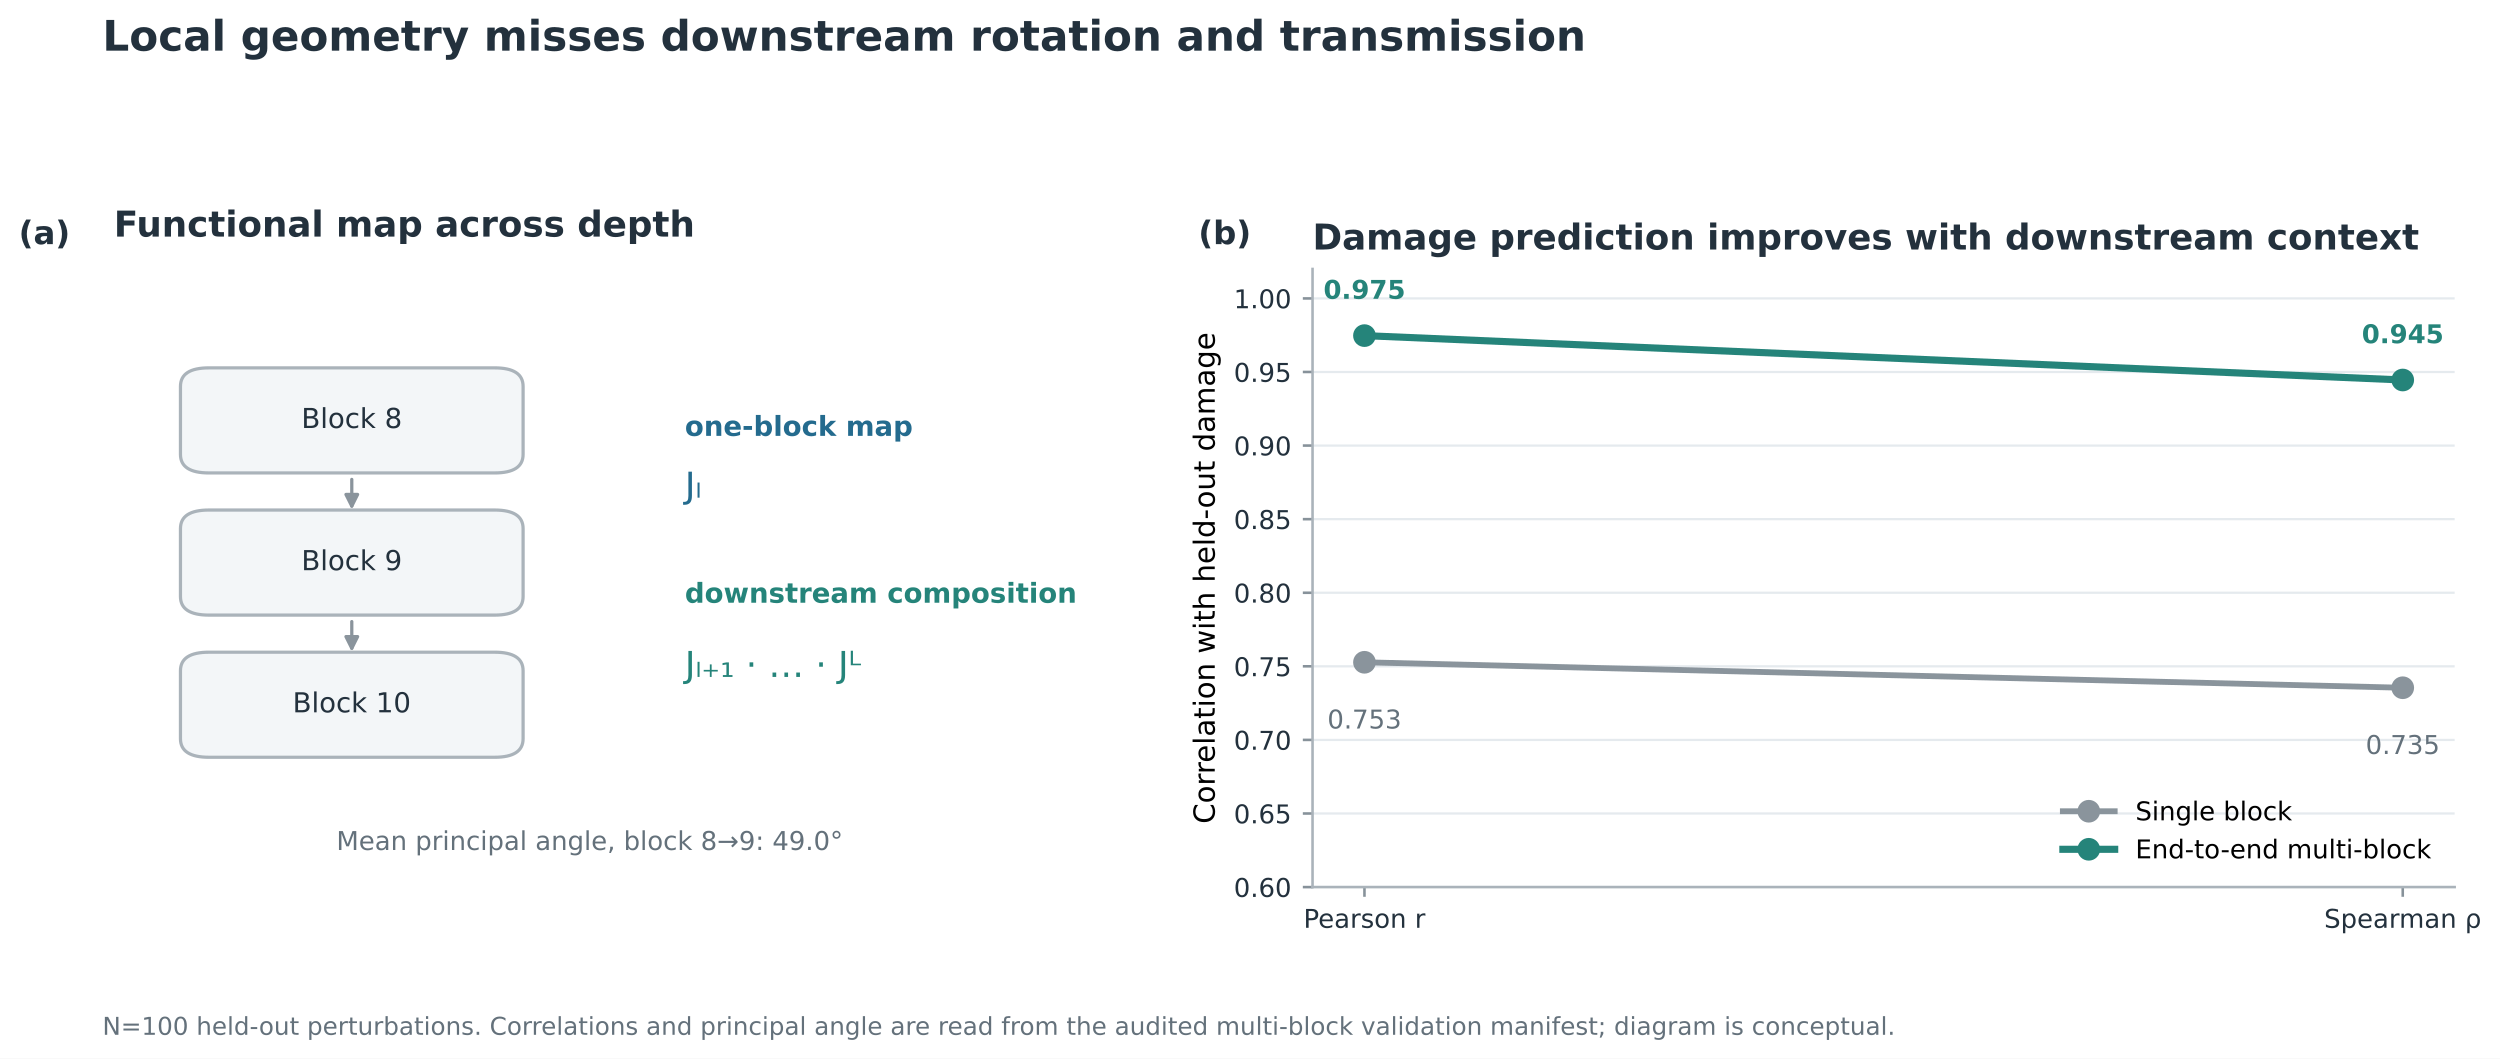
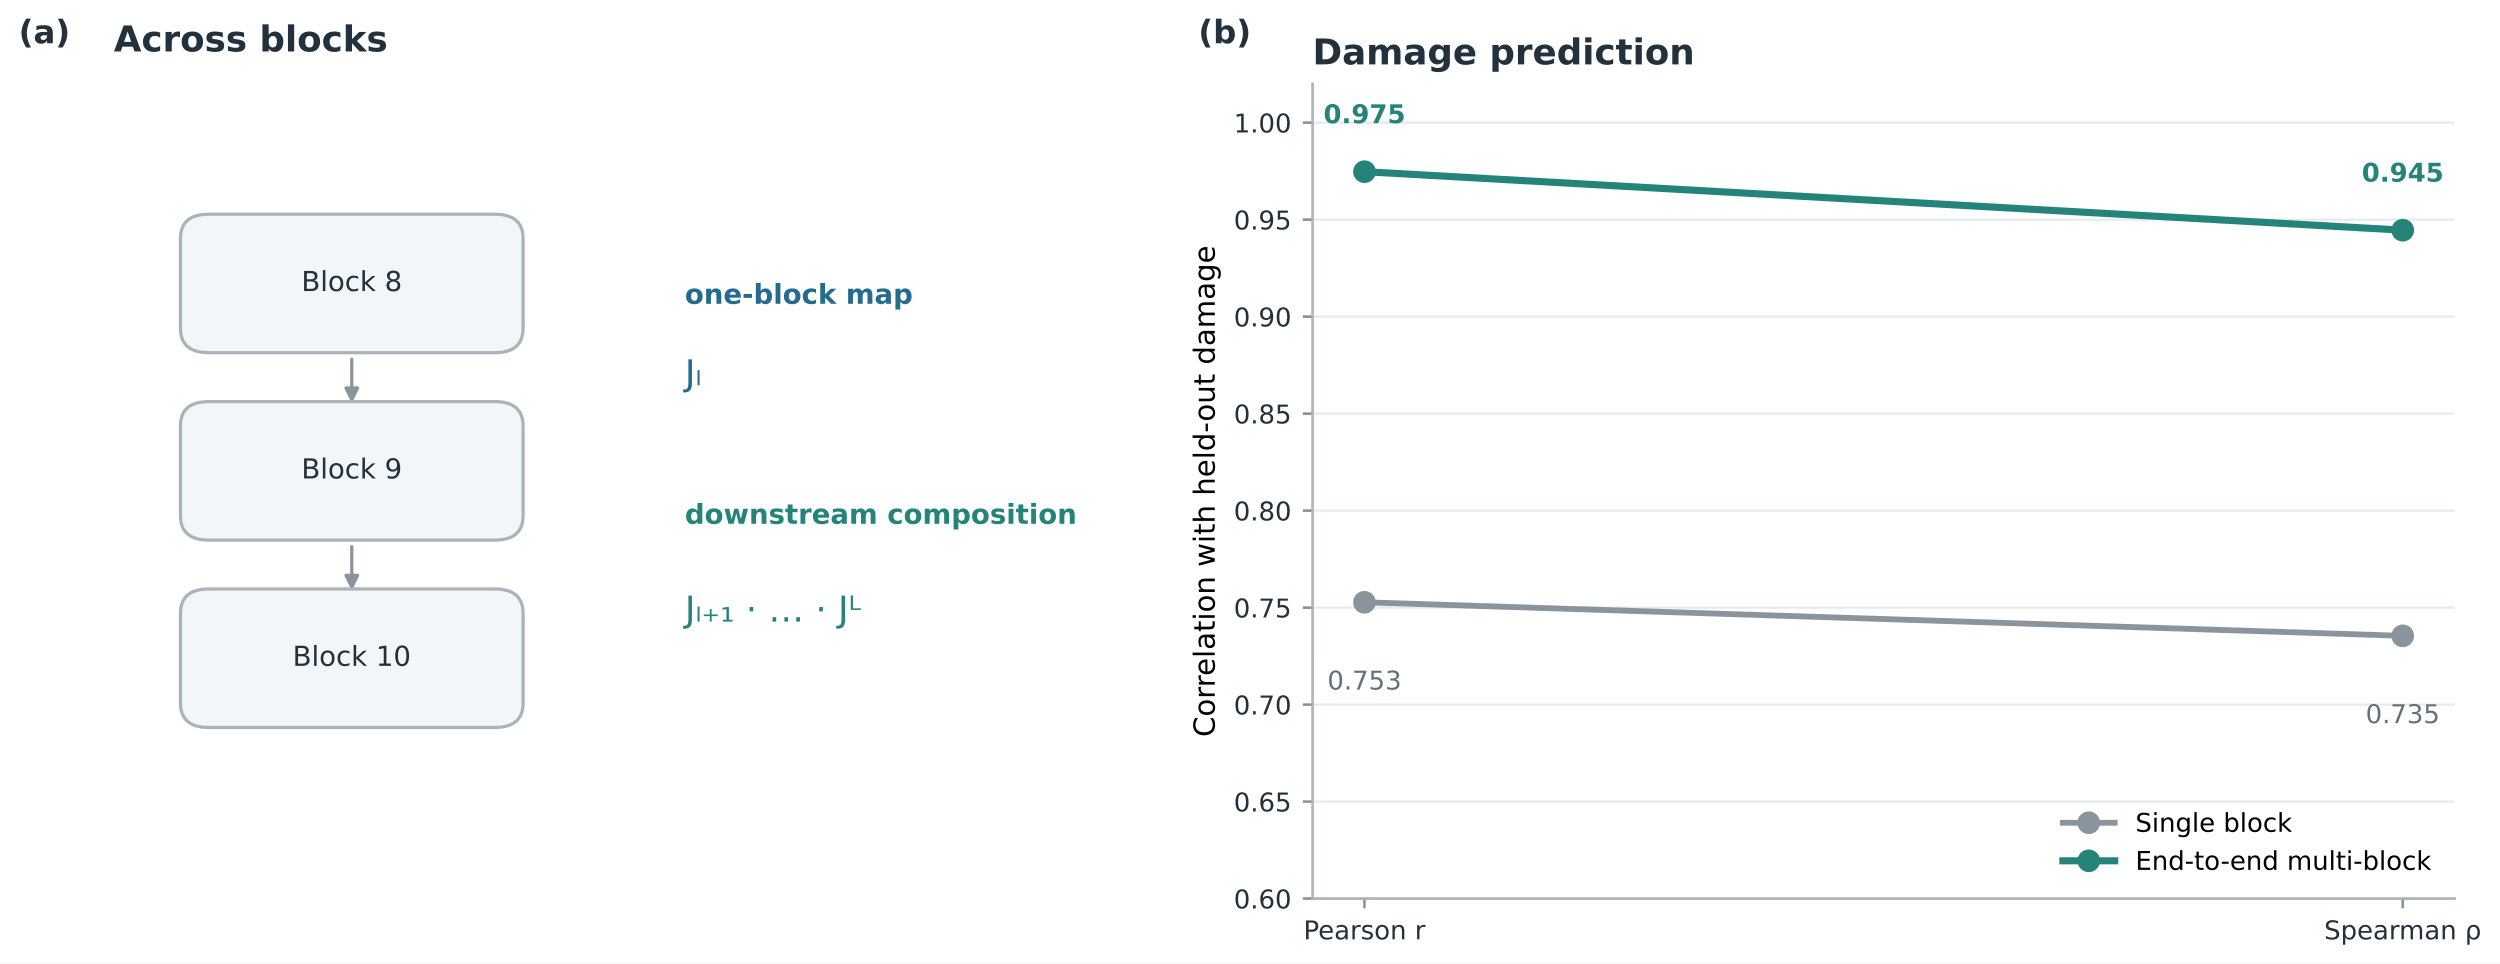
- <svg xmlns="http://www.w3.org/2000/svg" xmlns:xlink="http://www.w3.org/1999/xlink" width="771.627pt" height="326.736pt" viewBox="0 0 771.627 326.736" version="1.1">
+ <svg xmlns="http://www.w3.org/2000/svg" xmlns:xlink="http://www.w3.org/1999/xlink" width="771.627pt" height="297.353pt" viewBox="0 0 771.627 297.353" version="1.1">
  <defs>
    <style type="text/css">*{stroke-linejoin: round; stroke-linecap: butt}</style>
  </defs>
  <g id="figure_1">
    <g id="patch_1">
-       <path d="M 0 326.736 L 771.627 326.736 L 771.627 0 L 0 0 z " style="fill: #ffffff" />
+       <path d="M 0 297.353 L 771.627 297.353 L 771.627 0 L 0 0 z " style="fill: #ffffff" />
    </g>
    <g id="axes_1">
      <g id="patch_2">
-         <path d="M 64.512 145.975 L 152.641 145.975 Q 161.454 145.975 161.454 140.252 L 161.454 119.267 Q 161.454 113.543 152.641 113.543 L 64.512 113.543 Q 55.699 113.543 55.699 119.267 L 55.699 140.252 Q 55.699 145.975 64.512 145.975 z " clip-path="url(#pc69ae140b9)" style="fill: #f3f6f8; stroke: #aab3ba; stroke-linejoin: miter" />
+         <path d="M 64.512 108.864 L 152.641 108.864 Q 161.454 108.864 161.454 101.32 L 161.454 73.658 Q 161.454 66.114 152.641 66.114 L 64.512 66.114 Q 55.699 66.114 55.699 73.658 L 55.699 101.32 Q 55.699 108.864 64.512 108.864 z " clip-path="url(#pdeb6376e06)" style="fill: #f3f6f8; stroke: #aab3ba; stroke-linejoin: miter" />
      </g>
      <g id="patch_3">
-         <path d="M 108.577 147.974 Q 108.577 152.652 108.577 156.213 " clip-path="url(#pc69ae140b9)" style="fill: none; stroke: #8a949c; stroke-linecap: round" />
-         <path d="M 110.377 152.613 L 108.577 156.213 L 106.777 152.613 z " clip-path="url(#pc69ae140b9)" style="fill: #8a949c; stroke: #8a949c; stroke-linecap: round" />
+         <path d="M 108.577 110.862 Q 108.577 117.665 108.577 123.349 " clip-path="url(#pdeb6376e06)" style="fill: none; stroke: #8a949c; stroke-linecap: round" />
+         <path d="M 110.377 119.749 L 108.577 123.349 L 106.777 119.749 z " clip-path="url(#pdeb6376e06)" style="fill: #8a949c; stroke: #8a949c; stroke-linecap: round" />
      </g>
      <g id="patch_4">
-         <path d="M 64.512 189.854 L 152.641 189.854 Q 161.454 189.854 161.454 184.131 L 161.454 163.145 Q 161.454 157.422 152.641 157.422 L 64.512 157.422 Q 55.699 157.422 55.699 163.145 L 55.699 184.131 Q 55.699 189.854 64.512 189.854 z " clip-path="url(#pc69ae140b9)" style="fill: #f3f6f8; stroke: #aab3ba; stroke-linejoin: miter" />
+         <path d="M 64.512 166.703 L 152.641 166.703 Q 161.454 166.703 161.454 159.159 L 161.454 131.497 Q 161.454 123.952 152.641 123.952 L 64.512 123.952 Q 55.699 123.952 55.699 131.497 L 55.699 159.159 Q 55.699 166.703 64.512 166.703 z " clip-path="url(#pdeb6376e06)" style="fill: #f3f6f8; stroke: #aab3ba; stroke-linejoin: miter" />
      </g>
      <g id="patch_5">
-         <path d="M 108.577 191.853 Q 108.577 196.531 108.577 200.092 " clip-path="url(#pc69ae140b9)" style="fill: none; stroke: #8a949c; stroke-linecap: round" />
-         <path d="M 110.377 196.492 L 108.577 200.092 L 106.777 196.492 z " clip-path="url(#pc69ae140b9)" style="fill: #8a949c; stroke: #8a949c; stroke-linecap: round" />
+         <path d="M 108.577 168.701 Q 108.577 175.503 108.577 181.188 " clip-path="url(#pdeb6376e06)" style="fill: none; stroke: #8a949c; stroke-linecap: round" />
+         <path d="M 110.377 177.588 L 108.577 181.188 L 106.777 177.588 z " clip-path="url(#pdeb6376e06)" style="fill: #8a949c; stroke: #8a949c; stroke-linecap: round" />
      </g>
      <g id="patch_6">
-         <path d="M 64.512 233.733 L 152.641 233.733 Q 161.454 233.733 161.454 228.009 L 161.454 207.024 Q 161.454 201.301 152.641 201.301 L 64.512 201.301 Q 55.699 201.301 55.699 207.024 L 55.699 228.009 Q 55.699 233.733 64.512 233.733 z " clip-path="url(#pc69ae140b9)" style="fill: #f3f6f8; stroke: #aab3ba; stroke-linejoin: miter" />
+         <path d="M 64.512 224.542 L 152.641 224.542 Q 161.454 224.542 161.454 216.997 L 161.454 189.335 Q 161.454 181.791 152.641 181.791 L 64.512 181.791 Q 55.699 181.791 55.699 189.335 L 55.699 216.997 Q 55.699 224.542 64.512 224.542 z " clip-path="url(#pdeb6376e06)" style="fill: #f3f6f8; stroke: #aab3ba; stroke-linejoin: miter" />
      </g>
      <g id="text_1">
-         <text style="font-weight: 700; font-size: 10px; font-family: 'DejaVu Sans'; text-anchor: start; fill: #23313d" x="5.76" y="75.355" transform="rotate(-0 5.76 75.35515)">(a)</text>
+         <text style="font-weight: 700; font-size: 10px; font-family: 'DejaVu Sans'; text-anchor: start; fill: #23313d" x="5.76" y="13.358" transform="rotate(-0 5.76 13.35844)">(a)</text>
      </g>
      <g id="text_2">
-         <text style="font-size: 8.5px; font-family: 'DejaVu Sans'; text-anchor: middle; fill: #23313d" x="108.577" y="132.105" transform="rotate(-0 108.5766 132.1047)">Block 8</text>
+         <text style="font-size: 8.5px; font-family: 'DejaVu Sans'; text-anchor: middle; fill: #23313d" x="108.577" y="89.834" transform="rotate(-0 108.5766 89.83423)">Block 8</text>
      </g>
      <g id="text_3">
-         <text style="font-size: 8.5px; font-family: 'DejaVu Sans'; text-anchor: middle; fill: #23313d" x="108.577" y="175.983" transform="rotate(-0 108.5766 175.9835)">Block 9</text>
+         <text style="font-size: 8.5px; font-family: 'DejaVu Sans'; text-anchor: middle; fill: #23313d" x="108.577" y="147.673" transform="rotate(-0 108.5766 147.673)">Block 9</text>
      </g>
      <g id="text_4">
-         <text style="font-size: 8.5px; font-family: 'DejaVu Sans'; text-anchor: middle; fill: #23313d" x="108.577" y="219.862" transform="rotate(-0 108.5766 219.8622)">Block 10</text>
+         <text style="font-size: 8.5px; font-family: 'DejaVu Sans'; text-anchor: middle; fill: #23313d" x="108.577" y="205.512" transform="rotate(-0 108.5766 205.5119)">Block 10</text>
      </g>
      <g id="text_5">
-         <text style="font-weight: 600; font-size: 8.5px; font-family: 'DejaVu Sans'; text-anchor: start; fill: #246b8e" x="211.393" y="134.529" transform="rotate(-0 211.3931 134.5287)">one-block map</text>
+         <text style="font-weight: 600; font-size: 8.5px; font-family: 'DejaVu Sans'; text-anchor: start; fill: #246b8e" x="211.393" y="93.776" transform="rotate(-0 211.3931 93.77559)">one-block map</text>
      </g>
      <g id="text_6">
-         <text style="font-size: 11px; font-family: 'DejaVu Sans'; text-anchor: start; fill: #246b8e" x="211.393" y="153.606" transform="rotate(-0 211.3931 153.6064)">Jₗ</text>
+         <text style="font-size: 11px; font-family: 'DejaVu Sans'; text-anchor: start; fill: #246b8e" x="211.393" y="118.923" transform="rotate(-0 211.3931 118.9229)">Jₗ</text>
      </g>
      <g id="text_7">
-         <text style="font-weight: 600; font-size: 8.5px; font-family: 'DejaVu Sans'; text-anchor: start; fill: #25847a" x="211.393" y="186.039" transform="rotate(-0 211.3931 186.0385)">downstream composition</text>
+         <text style="font-weight: 600; font-size: 8.5px; font-family: 'DejaVu Sans'; text-anchor: start; fill: #25847a" x="211.393" y="161.673" transform="rotate(-0 211.3931 161.6733)">downstream composition</text>
      </g>
      <g id="text_8">
-         <text style="font-size: 11px; font-family: 'DejaVu Sans'; text-anchor: start; fill: #25847a" x="211.393" y="208.932" transform="rotate(-0 211.3931 208.9318)">Jₗ₊₁ · … · Jᴸ</text>
+         <text style="font-size: 11px; font-family: 'DejaVu Sans'; text-anchor: start; fill: #25847a" x="211.393" y="191.85" transform="rotate(-0 211.3931 191.8501)">Jₗ₊₁ · … · Jᴸ</text>
      </g>
      <g id="text_9">
-         <text style="font-size: 8px; font-family: 'DejaVu Sans'; text-anchor: middle; fill: #64717b" x="182.017" y="262.349" transform="rotate(-0 182.017 262.3494)">Mean principal angle, block 8→9: 49.0°</text>
-       </g>
-       <g id="text_10">
-         <text style="font-weight: 600; font-size: 11px; font-family: 'DejaVu Sans'; text-anchor: start; fill: #23313d" x="35.136" y="73.019" transform="rotate(-0 35.13616 73.01888)">Functional map across depth</text>
+         <text style="font-weight: 600; font-size: 11px; font-family: 'DejaVu Sans'; text-anchor: start; fill: #23313d" x="35.136" y="15.878" transform="rotate(-0 35.13616 15.87785)">Across blocks</text>
      </g>
    </g>
    <g id="axes_2">
      <g id="patch_7">
-         <path d="M 405.118 273.796 L 757.632 273.796 L 757.632 83.019 L 405.118 83.019 z " style="fill: #ffffff" />
+         <path d="M 405.118 277.351 L 757.632 277.351 L 757.632 25.878 L 405.118 25.878 z " style="fill: #ffffff" />
      </g>
      <g id="matplotlib.axis_1">
        <g id="xtick_1">
          <g id="line2d_1">
            <defs>
-               <path id="m812addddfc" d="M 0 0 L 0 3 " style="stroke: #87929a; stroke-width: 0.8" />
+               <path id="m1e03ec695a" d="M 0 0 L 0 3 " style="stroke: #87929a; stroke-width: 0.8" />
            </defs>
            <g>
-               <use xlink:href="#m812addddfc" x="421.141" y="273.796" style="fill: #87929a; stroke: #87929a; stroke-width: 0.8" />
-             </g>
-           </g>
-           <g id="text_11">
-             <text style="font-size: 8px; font-family: 'DejaVu Sans'; text-anchor: middle; fill: #23313d" x="421.141" y="286.375" transform="rotate(-0 421.1412 286.3748)">Pearson r</text>
+               <use xlink:href="#m1e03ec695a" x="421.141" y="277.351" style="fill: #87929a; stroke: #87929a; stroke-width: 0.8" />
+             </g>
+           </g>
+           <g id="text_10">
+             <text style="font-size: 8px; font-family: 'DejaVu Sans'; text-anchor: middle; fill: #23313d" x="421.141" y="289.93" transform="rotate(-0 421.1412 289.9297)">Pearson r</text>
          </g>
        </g>
        <g id="xtick_2">
          <g id="line2d_2">
            <g>
-               <use xlink:href="#m812addddfc" x="741.608" y="273.796" style="fill: #87929a; stroke: #87929a; stroke-width: 0.8" />
-             </g>
-           </g>
-           <g id="text_12">
-             <text style="font-size: 8px; font-family: 'DejaVu Sans'; text-anchor: middle; fill: #23313d" x="741.608" y="286.375" transform="rotate(-0 741.6085 286.3748)">Spearman ρ</text>
+               <use xlink:href="#m1e03ec695a" x="741.608" y="277.351" style="fill: #87929a; stroke: #87929a; stroke-width: 0.8" />
+             </g>
+           </g>
+           <g id="text_11">
+             <text style="font-size: 8px; font-family: 'DejaVu Sans'; text-anchor: middle; fill: #23313d" x="741.608" y="289.93" transform="rotate(-0 741.6085 289.9297)">Spearman ρ</text>
          </g>
        </g>
      </g>
      <g id="matplotlib.axis_2">
        <g id="ytick_1">
          <g id="line2d_3">
-             <path d="M 405.118 273.796 L 757.632 273.796 " clip-path="url(#p94a9c736dd)" style="fill: none; stroke: #e5eaee; stroke-width: 0.7; stroke-linecap: square" />
+             <path d="M 405.118 277.351 L 757.632 277.351 " clip-path="url(#pe6ad4d03f5)" style="fill: none; stroke: #e5eaee; stroke-width: 0.7; stroke-linecap: square" />
          </g>
          <g id="line2d_4">
            <defs>
-               <path id="me7f405a76f" d="M 0 0 L -3 0 " style="stroke: #87929a; stroke-width: 0.8" />
+               <path id="m52e6c03fbc" d="M 0 0 L -3 0 " style="stroke: #87929a; stroke-width: 0.8" />
            </defs>
            <g>
-               <use xlink:href="#me7f405a76f" x="405.118" y="273.796" style="fill: #87929a; stroke: #87929a; stroke-width: 0.8" />
-             </g>
-           </g>
-           <g id="text_13">
-             <text style="font-size: 8px; font-family: 'DejaVu Sans'; text-anchor: end; fill: #23313d" x="398.618" y="276.835" transform="rotate(-0 398.6179 276.8354)">0.60</text>
+               <use xlink:href="#m52e6c03fbc" x="405.118" y="277.351" style="fill: #87929a; stroke: #87929a; stroke-width: 0.8" />
+             </g>
+           </g>
+           <g id="text_12">
+             <text style="font-size: 8px; font-family: 'DejaVu Sans'; text-anchor: end; fill: #23313d" x="398.618" y="280.39" transform="rotate(-0 398.6179 280.3903)">0.60</text>
          </g>
        </g>
        <g id="ytick_2">
          <g id="line2d_5">
-             <path d="M 405.118 251.084 L 757.632 251.084 " clip-path="url(#p94a9c736dd)" style="fill: none; stroke: #e5eaee; stroke-width: 0.7; stroke-linecap: square" />
+             <path d="M 405.118 247.414 L 757.632 247.414 " clip-path="url(#pe6ad4d03f5)" style="fill: none; stroke: #e5eaee; stroke-width: 0.7; stroke-linecap: square" />
          </g>
          <g id="line2d_6">
            <g>
-               <use xlink:href="#me7f405a76f" x="405.118" y="251.084" style="fill: #87929a; stroke: #87929a; stroke-width: 0.8" />
-             </g>
-           </g>
-           <g id="text_14">
-             <text style="font-size: 8px; font-family: 'DejaVu Sans'; text-anchor: end; fill: #23313d" x="398.618" y="254.124" transform="rotate(-0 398.6179 254.1238)">0.65</text>
+               <use xlink:href="#m52e6c03fbc" x="405.118" y="247.414" style="fill: #87929a; stroke: #87929a; stroke-width: 0.8" />
+             </g>
+           </g>
+           <g id="text_13">
+             <text style="font-size: 8px; font-family: 'DejaVu Sans'; text-anchor: end; fill: #23313d" x="398.618" y="250.453" transform="rotate(-0 398.6179 250.4531)">0.65</text>
          </g>
        </g>
        <g id="ytick_3">
          <g id="line2d_7">
-             <path d="M 405.118 228.373 L 757.632 228.373 " clip-path="url(#p94a9c736dd)" style="fill: none; stroke: #e5eaee; stroke-width: 0.7; stroke-linecap: square" />
+             <path d="M 405.118 217.476 L 757.632 217.476 " clip-path="url(#pe6ad4d03f5)" style="fill: none; stroke: #e5eaee; stroke-width: 0.7; stroke-linecap: square" />
          </g>
          <g id="line2d_8">
            <g>
-               <use xlink:href="#me7f405a76f" x="405.118" y="228.373" style="fill: #87929a; stroke: #87929a; stroke-width: 0.8" />
-             </g>
-           </g>
-           <g id="text_15">
-             <text style="font-size: 8px; font-family: 'DejaVu Sans'; text-anchor: end; fill: #23313d" x="398.618" y="231.412" transform="rotate(-0 398.6179 231.4123)">0.70</text>
+               <use xlink:href="#m52e6c03fbc" x="405.118" y="217.476" style="fill: #87929a; stroke: #87929a; stroke-width: 0.8" />
+             </g>
+           </g>
+           <g id="text_14">
+             <text style="font-size: 8px; font-family: 'DejaVu Sans'; text-anchor: end; fill: #23313d" x="398.618" y="220.516" transform="rotate(-0 398.6179 220.5158)">0.70</text>
          </g>
        </g>
        <g id="ytick_4">
          <g id="line2d_9">
-             <path d="M 405.118 205.661 L 757.632 205.661 " clip-path="url(#p94a9c736dd)" style="fill: none; stroke: #e5eaee; stroke-width: 0.7; stroke-linecap: square" />
+             <path d="M 405.118 187.539 L 757.632 187.539 " clip-path="url(#pe6ad4d03f5)" style="fill: none; stroke: #e5eaee; stroke-width: 0.7; stroke-linecap: square" />
          </g>
          <g id="line2d_10">
            <g>
-               <use xlink:href="#me7f405a76f" x="405.118" y="205.661" style="fill: #87929a; stroke: #87929a; stroke-width: 0.8" />
-             </g>
-           </g>
-           <g id="text_16">
-             <text style="font-size: 8px; font-family: 'DejaVu Sans'; text-anchor: end; fill: #23313d" x="398.618" y="208.701" transform="rotate(-0 398.6179 208.7007)">0.75</text>
+               <use xlink:href="#m52e6c03fbc" x="405.118" y="187.539" style="fill: #87929a; stroke: #87929a; stroke-width: 0.8" />
+             </g>
+           </g>
+           <g id="text_15">
+             <text style="font-size: 8px; font-family: 'DejaVu Sans'; text-anchor: end; fill: #23313d" x="398.618" y="190.579" transform="rotate(-0 398.6179 190.5785)">0.75</text>
          </g>
        </g>
        <g id="ytick_5">
          <g id="line2d_11">
-             <path d="M 405.118 182.95 L 757.632 182.95 " clip-path="url(#p94a9c736dd)" style="fill: none; stroke: #e5eaee; stroke-width: 0.7; stroke-linecap: square" />
+             <path d="M 405.118 157.602 L 757.632 157.602 " clip-path="url(#pe6ad4d03f5)" style="fill: none; stroke: #e5eaee; stroke-width: 0.7; stroke-linecap: square" />
          </g>
          <g id="line2d_12">
            <g>
-               <use xlink:href="#me7f405a76f" x="405.118" y="182.95" style="fill: #87929a; stroke: #87929a; stroke-width: 0.8" />
-             </g>
-           </g>
-           <g id="text_17">
-             <text style="font-size: 8px; font-family: 'DejaVu Sans'; text-anchor: end; fill: #23313d" x="398.618" y="185.989" transform="rotate(-0 398.6179 185.9891)">0.80</text>
+               <use xlink:href="#m52e6c03fbc" x="405.118" y="157.602" style="fill: #87929a; stroke: #87929a; stroke-width: 0.8" />
+             </g>
+           </g>
+           <g id="text_16">
+             <text style="font-size: 8px; font-family: 'DejaVu Sans'; text-anchor: end; fill: #23313d" x="398.618" y="160.641" transform="rotate(-0 398.6179 160.6412)">0.80</text>
          </g>
        </g>
        <g id="ytick_6">
          <g id="line2d_13">
-             <path d="M 405.118 160.238 L 757.632 160.238 " clip-path="url(#p94a9c736dd)" style="fill: none; stroke: #e5eaee; stroke-width: 0.7; stroke-linecap: square" />
+             <path d="M 405.118 127.665 L 757.632 127.665 " clip-path="url(#pe6ad4d03f5)" style="fill: none; stroke: #e5eaee; stroke-width: 0.7; stroke-linecap: square" />
          </g>
          <g id="line2d_14">
            <g>
-               <use xlink:href="#me7f405a76f" x="405.118" y="160.238" style="fill: #87929a; stroke: #87929a; stroke-width: 0.8" />
-             </g>
-           </g>
-           <g id="text_18">
-             <text style="font-size: 8px; font-family: 'DejaVu Sans'; text-anchor: end; fill: #23313d" x="398.618" y="163.278" transform="rotate(-0 398.6179 163.2776)">0.85</text>
+               <use xlink:href="#m52e6c03fbc" x="405.118" y="127.665" style="fill: #87929a; stroke: #87929a; stroke-width: 0.8" />
+             </g>
+           </g>
+           <g id="text_17">
+             <text style="font-size: 8px; font-family: 'DejaVu Sans'; text-anchor: end; fill: #23313d" x="398.618" y="130.704" transform="rotate(-0 398.6179 130.704)">0.85</text>
          </g>
        </g>
        <g id="ytick_7">
          <g id="line2d_15">
-             <path d="M 405.118 137.527 L 757.632 137.527 " clip-path="url(#p94a9c736dd)" style="fill: none; stroke: #e5eaee; stroke-width: 0.7; stroke-linecap: square" />
+             <path d="M 405.118 97.727 L 757.632 97.727 " clip-path="url(#pe6ad4d03f5)" style="fill: none; stroke: #e5eaee; stroke-width: 0.7; stroke-linecap: square" />
          </g>
          <g id="line2d_16">
            <g>
-               <use xlink:href="#me7f405a76f" x="405.118" y="137.527" style="fill: #87929a; stroke: #87929a; stroke-width: 0.8" />
-             </g>
-           </g>
-           <g id="text_19">
-             <text style="font-size: 8px; font-family: 'DejaVu Sans'; text-anchor: end; fill: #23313d" x="398.618" y="140.566" transform="rotate(-0 398.6179 140.566)">0.90</text>
+               <use xlink:href="#m52e6c03fbc" x="405.118" y="97.727" style="fill: #87929a; stroke: #87929a; stroke-width: 0.8" />
+             </g>
+           </g>
+           <g id="text_18">
+             <text style="font-size: 8px; font-family: 'DejaVu Sans'; text-anchor: end; fill: #23313d" x="398.618" y="100.767" transform="rotate(-0 398.6179 100.7667)">0.90</text>
          </g>
        </g>
        <g id="ytick_8">
          <g id="line2d_17">
-             <path d="M 405.118 114.815 L 757.632 114.815 " clip-path="url(#p94a9c736dd)" style="fill: none; stroke: #e5eaee; stroke-width: 0.7; stroke-linecap: square" />
+             <path d="M 405.118 67.79 L 757.632 67.79 " clip-path="url(#pe6ad4d03f5)" style="fill: none; stroke: #e5eaee; stroke-width: 0.7; stroke-linecap: square" />
          </g>
          <g id="line2d_18">
            <g>
-               <use xlink:href="#me7f405a76f" x="405.118" y="114.815" style="fill: #87929a; stroke: #87929a; stroke-width: 0.8" />
-             </g>
-           </g>
-           <g id="text_20">
-             <text style="font-size: 8px; font-family: 'DejaVu Sans'; text-anchor: end; fill: #23313d" x="398.618" y="117.854" transform="rotate(-0 398.6179 117.8544)">0.95</text>
+               <use xlink:href="#m52e6c03fbc" x="405.118" y="67.79" style="fill: #87929a; stroke: #87929a; stroke-width: 0.8" />
+             </g>
+           </g>
+           <g id="text_19">
+             <text style="font-size: 8px; font-family: 'DejaVu Sans'; text-anchor: end; fill: #23313d" x="398.618" y="70.829" transform="rotate(-0 398.6179 70.82941)">0.95</text>
          </g>
        </g>
        <g id="ytick_9">
          <g id="line2d_19">
-             <path d="M 405.118 92.104 L 757.632 92.104 " clip-path="url(#p94a9c736dd)" style="fill: none; stroke: #e5eaee; stroke-width: 0.7; stroke-linecap: square" />
+             <path d="M 405.118 37.853 L 757.632 37.853 " clip-path="url(#pe6ad4d03f5)" style="fill: none; stroke: #e5eaee; stroke-width: 0.7; stroke-linecap: square" />
          </g>
          <g id="line2d_20">
            <g>
-               <use xlink:href="#me7f405a76f" x="405.118" y="92.104" style="fill: #87929a; stroke: #87929a; stroke-width: 0.8" />
-             </g>
-           </g>
-           <g id="text_21">
-             <text style="font-size: 8px; font-family: 'DejaVu Sans'; text-anchor: end; fill: #23313d" x="398.618" y="95.143" transform="rotate(-0 398.6179 95.14288)">1.00</text>
-           </g>
-         </g>
-         <g id="text_22">
-           <text style="font-size: 9px; font-family: 'DejaVu Sans'; text-anchor: middle" x="374.934" y="178.407" transform="rotate(-90 374.9337 178.4074)">Correlation with held-out damage</text>
+               <use xlink:href="#m52e6c03fbc" x="405.118" y="37.853" style="fill: #87929a; stroke: #87929a; stroke-width: 0.8" />
+             </g>
+           </g>
+           <g id="text_20">
+             <text style="font-size: 8px; font-family: 'DejaVu Sans'; text-anchor: end; fill: #23313d" x="398.618" y="40.892" transform="rotate(-0 398.6179 40.89214)">1.00</text>
+           </g>
+         </g>
+         <g id="text_21">
+           <text style="font-size: 9px; font-family: 'DejaVu Sans'; text-anchor: middle" x="374.934" y="151.614" transform="rotate(-90 374.9337 151.6144)">Correlation with held-out damage</text>
        </g>
      </g>
      <g id="line2d_21">
-         <path d="M 421.141 204.414 L 741.608 212.272 " clip-path="url(#p94a9c736dd)" style="fill: none; stroke: #8a949c; stroke-width: 1.8; stroke-linecap: square" />
+         <path d="M 421.141 185.896 L 741.608 196.254 " clip-path="url(#pe6ad4d03f5)" style="fill: none; stroke: #8a949c; stroke-width: 1.8; stroke-linecap: square" />
        <defs>
-           <path id="me17bd61af4" d="M 0 3 C 0.796 3 1.559 2.684 2.121 2.121 C 2.684 1.559 3 0.796 3 0 C 3 -0.796 2.684 -1.559 2.121 -2.121 C 1.559 -2.684 0.796 -3 0 -3 C -0.796 -3 -1.559 -2.684 -2.121 -2.121 C -2.684 -1.559 -3 -0.796 -3 0 C -3 0.796 -2.684 1.559 -2.121 2.121 C -1.559 2.684 -0.796 3 0 3 z " style="stroke: #8a949c" />
+           <path id="m318f2e4fae" d="M 0 3 C 0.796 3 1.559 2.684 2.121 2.121 C 2.684 1.559 3 0.796 3 0 C 3 -0.796 2.684 -1.559 2.121 -2.121 C 1.559 -2.684 0.796 -3 0 -3 C -0.796 -3 -1.559 -2.684 -2.121 -2.121 C -2.684 -1.559 -3 -0.796 -3 0 C -3 0.796 -2.684 1.559 -2.121 2.121 C -1.559 2.684 -0.796 3 0 3 z " style="stroke: #8a949c" />
        </defs>
-         <g clip-path="url(#p94a9c736dd)">
-           <use xlink:href="#me17bd61af4" x="421.141" y="204.414" style="fill: #8a949c; stroke: #8a949c" />
-           <use xlink:href="#me17bd61af4" x="741.608" y="212.272" style="fill: #8a949c; stroke: #8a949c" />
+         <g clip-path="url(#pe6ad4d03f5)">
+           <use xlink:href="#m318f2e4fae" x="421.141" y="185.896" style="fill: #8a949c; stroke: #8a949c" />
+           <use xlink:href="#m318f2e4fae" x="741.608" y="196.254" style="fill: #8a949c; stroke: #8a949c" />
        </g>
      </g>
      <g id="line2d_22">
-         <path d="M 421.141 103.588 L 741.608 117.289 " clip-path="url(#p94a9c736dd)" style="fill: none; stroke: #25847a; stroke-width: 2.2; stroke-linecap: square" />
+         <path d="M 421.141 52.991 L 741.608 71.051 " clip-path="url(#pe6ad4d03f5)" style="fill: none; stroke: #25847a; stroke-width: 2.2; stroke-linecap: square" />
        <defs>
-           <path id="mfd59ad49d7" d="M 0 3 C 0.796 3 1.559 2.684 2.121 2.121 C 2.684 1.559 3 0.796 3 0 C 3 -0.796 2.684 -1.559 2.121 -2.121 C 1.559 -2.684 0.796 -3 0 -3 C -0.796 -3 -1.559 -2.684 -2.121 -2.121 C -2.684 -1.559 -3 -0.796 -3 0 C -3 0.796 -2.684 1.559 -2.121 2.121 C -1.559 2.684 -0.796 3 0 3 z " style="stroke: #25847a" />
+           <path id="md5f4636de4" d="M 0 3 C 0.796 3 1.559 2.684 2.121 2.121 C 2.684 1.559 3 0.796 3 0 C 3 -0.796 2.684 -1.559 2.121 -2.121 C 1.559 -2.684 0.796 -3 0 -3 C -0.796 -3 -1.559 -2.684 -2.121 -2.121 C -2.684 -1.559 -3 -0.796 -3 0 C -3 0.796 -2.684 1.559 -2.121 2.121 C -1.559 2.684 -0.796 3 0 3 z " style="stroke: #25847a" />
        </defs>
-         <g clip-path="url(#p94a9c736dd)">
-           <use xlink:href="#mfd59ad49d7" x="421.141" y="103.588" style="fill: #25847a; stroke: #25847a" />
-           <use xlink:href="#mfd59ad49d7" x="741.608" y="117.289" style="fill: #25847a; stroke: #25847a" />
+         <g clip-path="url(#pe6ad4d03f5)">
+           <use xlink:href="#md5f4636de4" x="421.141" y="52.991" style="fill: #25847a; stroke: #25847a" />
+           <use xlink:href="#md5f4636de4" x="741.608" y="71.051" style="fill: #25847a; stroke: #25847a" />
        </g>
      </g>
      <g id="patch_8">
-         <path d="M 405.118 273.796 L 405.118 83.019 " style="fill: none; stroke: #aab3ba; stroke-width: 0.8; stroke-linejoin: miter; stroke-linecap: square" />
+         <path d="M 405.118 277.351 L 405.118 25.878 " style="fill: none; stroke: #aab3ba; stroke-width: 0.8; stroke-linejoin: miter; stroke-linecap: square" />
      </g>
      <g id="patch_9">
-         <path d="M 405.118 273.796 L 757.632 273.796 " style="fill: none; stroke: #aab3ba; stroke-width: 0.8; stroke-linejoin: miter; stroke-linecap: square" />
+         <path d="M 405.118 277.351 L 757.632 277.351 " style="fill: none; stroke: #aab3ba; stroke-width: 0.8; stroke-linejoin: miter; stroke-linecap: square" />
+       </g>
+       <g id="text_22">
+         <text style="font-size: 8px; font-family: 'DejaVu Sans'; text-anchor: middle; fill: #64717b" x="421.141" y="212.839" transform="rotate(-0 421.1412 212.8391)">0.753</text>
      </g>
      <g id="text_23">
-         <text style="font-size: 8px; font-family: 'DejaVu Sans'; text-anchor: middle; fill: #64717b" x="421.141" y="224.855" transform="rotate(-0 421.1412 224.8548)">0.753</text>
+         <text style="font-size: 8px; font-family: 'DejaVu Sans'; text-anchor: middle; fill: #64717b" x="741.608" y="223.197" transform="rotate(-0 741.6085 223.1971)">0.735</text>
      </g>
      <g id="text_24">
-         <text style="font-size: 8px; font-family: 'DejaVu Sans'; text-anchor: middle; fill: #64717b" x="741.608" y="232.713" transform="rotate(-0 741.6085 232.7128)">0.735</text>
+         <text style="font-weight: 600; font-size: 8px; font-family: 'DejaVu Sans'; text-anchor: middle; fill: #25847a" x="421.141" y="38.022" transform="rotate(-0 421.1412 38.0221)">0.975</text>
      </g>
      <g id="text_25">
-         <text style="font-weight: 600; font-size: 8px; font-family: 'DejaVu Sans'; text-anchor: middle; fill: #25847a" x="421.141" y="92.232" transform="rotate(-0 421.1412 92.23197)">0.975</text>
+         <text style="font-weight: 600; font-size: 8px; font-family: 'DejaVu Sans'; text-anchor: middle; fill: #25847a" x="741.608" y="56.082" transform="rotate(-0 741.6085 56.08189)">0.945</text>
      </g>
      <g id="text_26">
-         <text style="font-weight: 600; font-size: 8px; font-family: 'DejaVu Sans'; text-anchor: middle; fill: #25847a" x="741.608" y="105.933" transform="rotate(-0 741.6085 105.9328)">0.945</text>
+         <text style="font-weight: 700; font-size: 10px; font-family: 'DejaVu Sans'; text-anchor: start; fill: #23313d" x="369.866" y="13.358" transform="rotate(-0 369.8665 13.35844)">(b)</text>
      </g>
      <g id="text_27">
-         <text style="font-weight: 700; font-size: 10px; font-family: 'DejaVu Sans'; text-anchor: start; fill: #23313d" x="369.866" y="75.355" transform="rotate(-0 369.8665 75.35515)">(b)</text>
-       </g>
-       <g id="text_28">
-         <text style="font-weight: 600; font-size: 11px; font-family: 'DejaVu Sans'; text-anchor: start; fill: #23313d" x="405.118" y="77.019" transform="rotate(-0 405.1179 77.01888)">Damage prediction improves with downstream context</text>
+         <text style="font-weight: 600; font-size: 11px; font-family: 'DejaVu Sans'; text-anchor: start; fill: #23313d" x="405.118" y="19.878" transform="rotate(-0 405.1179 19.87785)">Damage prediction</text>
      </g>
      <g id="legend_1">
        <g id="line2d_23">
-           <path d="M 636.703 250.39 L 644.703 250.39 L 652.703 250.39 " style="fill: none; stroke: #8a949c; stroke-width: 1.8; stroke-linecap: square" />
+           <path d="M 636.703 253.945 L 644.703 253.945 L 652.703 253.945 " style="fill: none; stroke: #8a949c; stroke-width: 1.8; stroke-linecap: square" />
          <g>
-             <use xlink:href="#me17bd61af4" x="644.703" y="250.39" style="fill: #8a949c; stroke: #8a949c" />
+             <use xlink:href="#m318f2e4fae" x="644.703" y="253.945" style="fill: #8a949c; stroke: #8a949c" />
+           </g>
+         </g>
+         <g id="text_28">
+           <text style="font-size: 8px; font-family: 'DejaVu Sans'; text-anchor: start" x="659.103" y="256.745" transform="rotate(-0 659.1031 256.7447)">Single block</text>
+         </g>
+         <g id="line2d_24">
+           <path d="M 636.703 265.687 L 644.703 265.687 L 652.703 265.687 " style="fill: none; stroke: #25847a; stroke-width: 2.2; stroke-linecap: square" />
+           <g>
+             <use xlink:href="#md5f4636de4" x="644.703" y="265.687" style="fill: #25847a; stroke: #25847a" />
          </g>
        </g>
        <g id="text_29">
-           <text style="font-size: 8px; font-family: 'DejaVu Sans'; text-anchor: start" x="659.103" y="253.19" transform="rotate(-0 659.1031 253.1898)">Single block</text>
-         </g>
-         <g id="line2d_24">
-           <path d="M 636.703 262.132 L 644.703 262.132 L 652.703 262.132 " style="fill: none; stroke: #25847a; stroke-width: 2.2; stroke-linecap: square" />
-           <g>
-             <use xlink:href="#mfd59ad49d7" x="644.703" y="262.132" style="fill: #25847a; stroke: #25847a" />
-           </g>
-         </g>
-         <g id="text_30">
-           <text style="font-size: 8px; font-family: 'DejaVu Sans'; text-anchor: start" x="659.103" y="264.932" transform="rotate(-0 659.1031 264.9323)">End-to-end multi-block</text>
-         </g>
-       </g>
-     </g>
-     <g id="text_31">
-       <text style="font-weight: 600; font-size: 13px; font-family: 'DejaVu Sans'; text-anchor: start; fill: #23313d" x="31.618" y="15.638" transform="rotate(-0 31.61769 15.63797)">Local geometry misses downstream rotation and transmission</text>
-     </g>
-     <g id="text_32">
-       <text style="font-size: 7.6px; font-family: 'DejaVu Sans'; text-anchor: start; fill: #64717b" x="31.618" y="319.395" transform="rotate(-0 31.61769 319.3954)">N=100 held-out perturbations. Correlations and principal angle are read from the audited multi-block validation manifest; diagram is conceptual.</text>
+           <text style="font-size: 8px; font-family: 'DejaVu Sans'; text-anchor: start" x="659.103" y="268.487" transform="rotate(-0 659.1031 268.4872)">End-to-end multi-block</text>
+         </g>
+       </g>
    </g>
  </g>
  <defs>
-     <clipPath id="pc69ae140b9">
-       <rect x="35.136" y="83.019" width="293.762" height="190.777" />
+     <clipPath id="pdeb6376e06">
+       <rect x="35.136" y="25.878" width="293.762" height="251.473" />
    </clipPath>
-     <clipPath id="p94a9c736dd">
-       <rect x="405.118" y="83.019" width="352.514" height="190.777" />
+     <clipPath id="pe6ad4d03f5">
+       <rect x="405.118" y="25.878" width="352.514" height="251.473" />
    </clipPath>
  </defs>
</svg>
